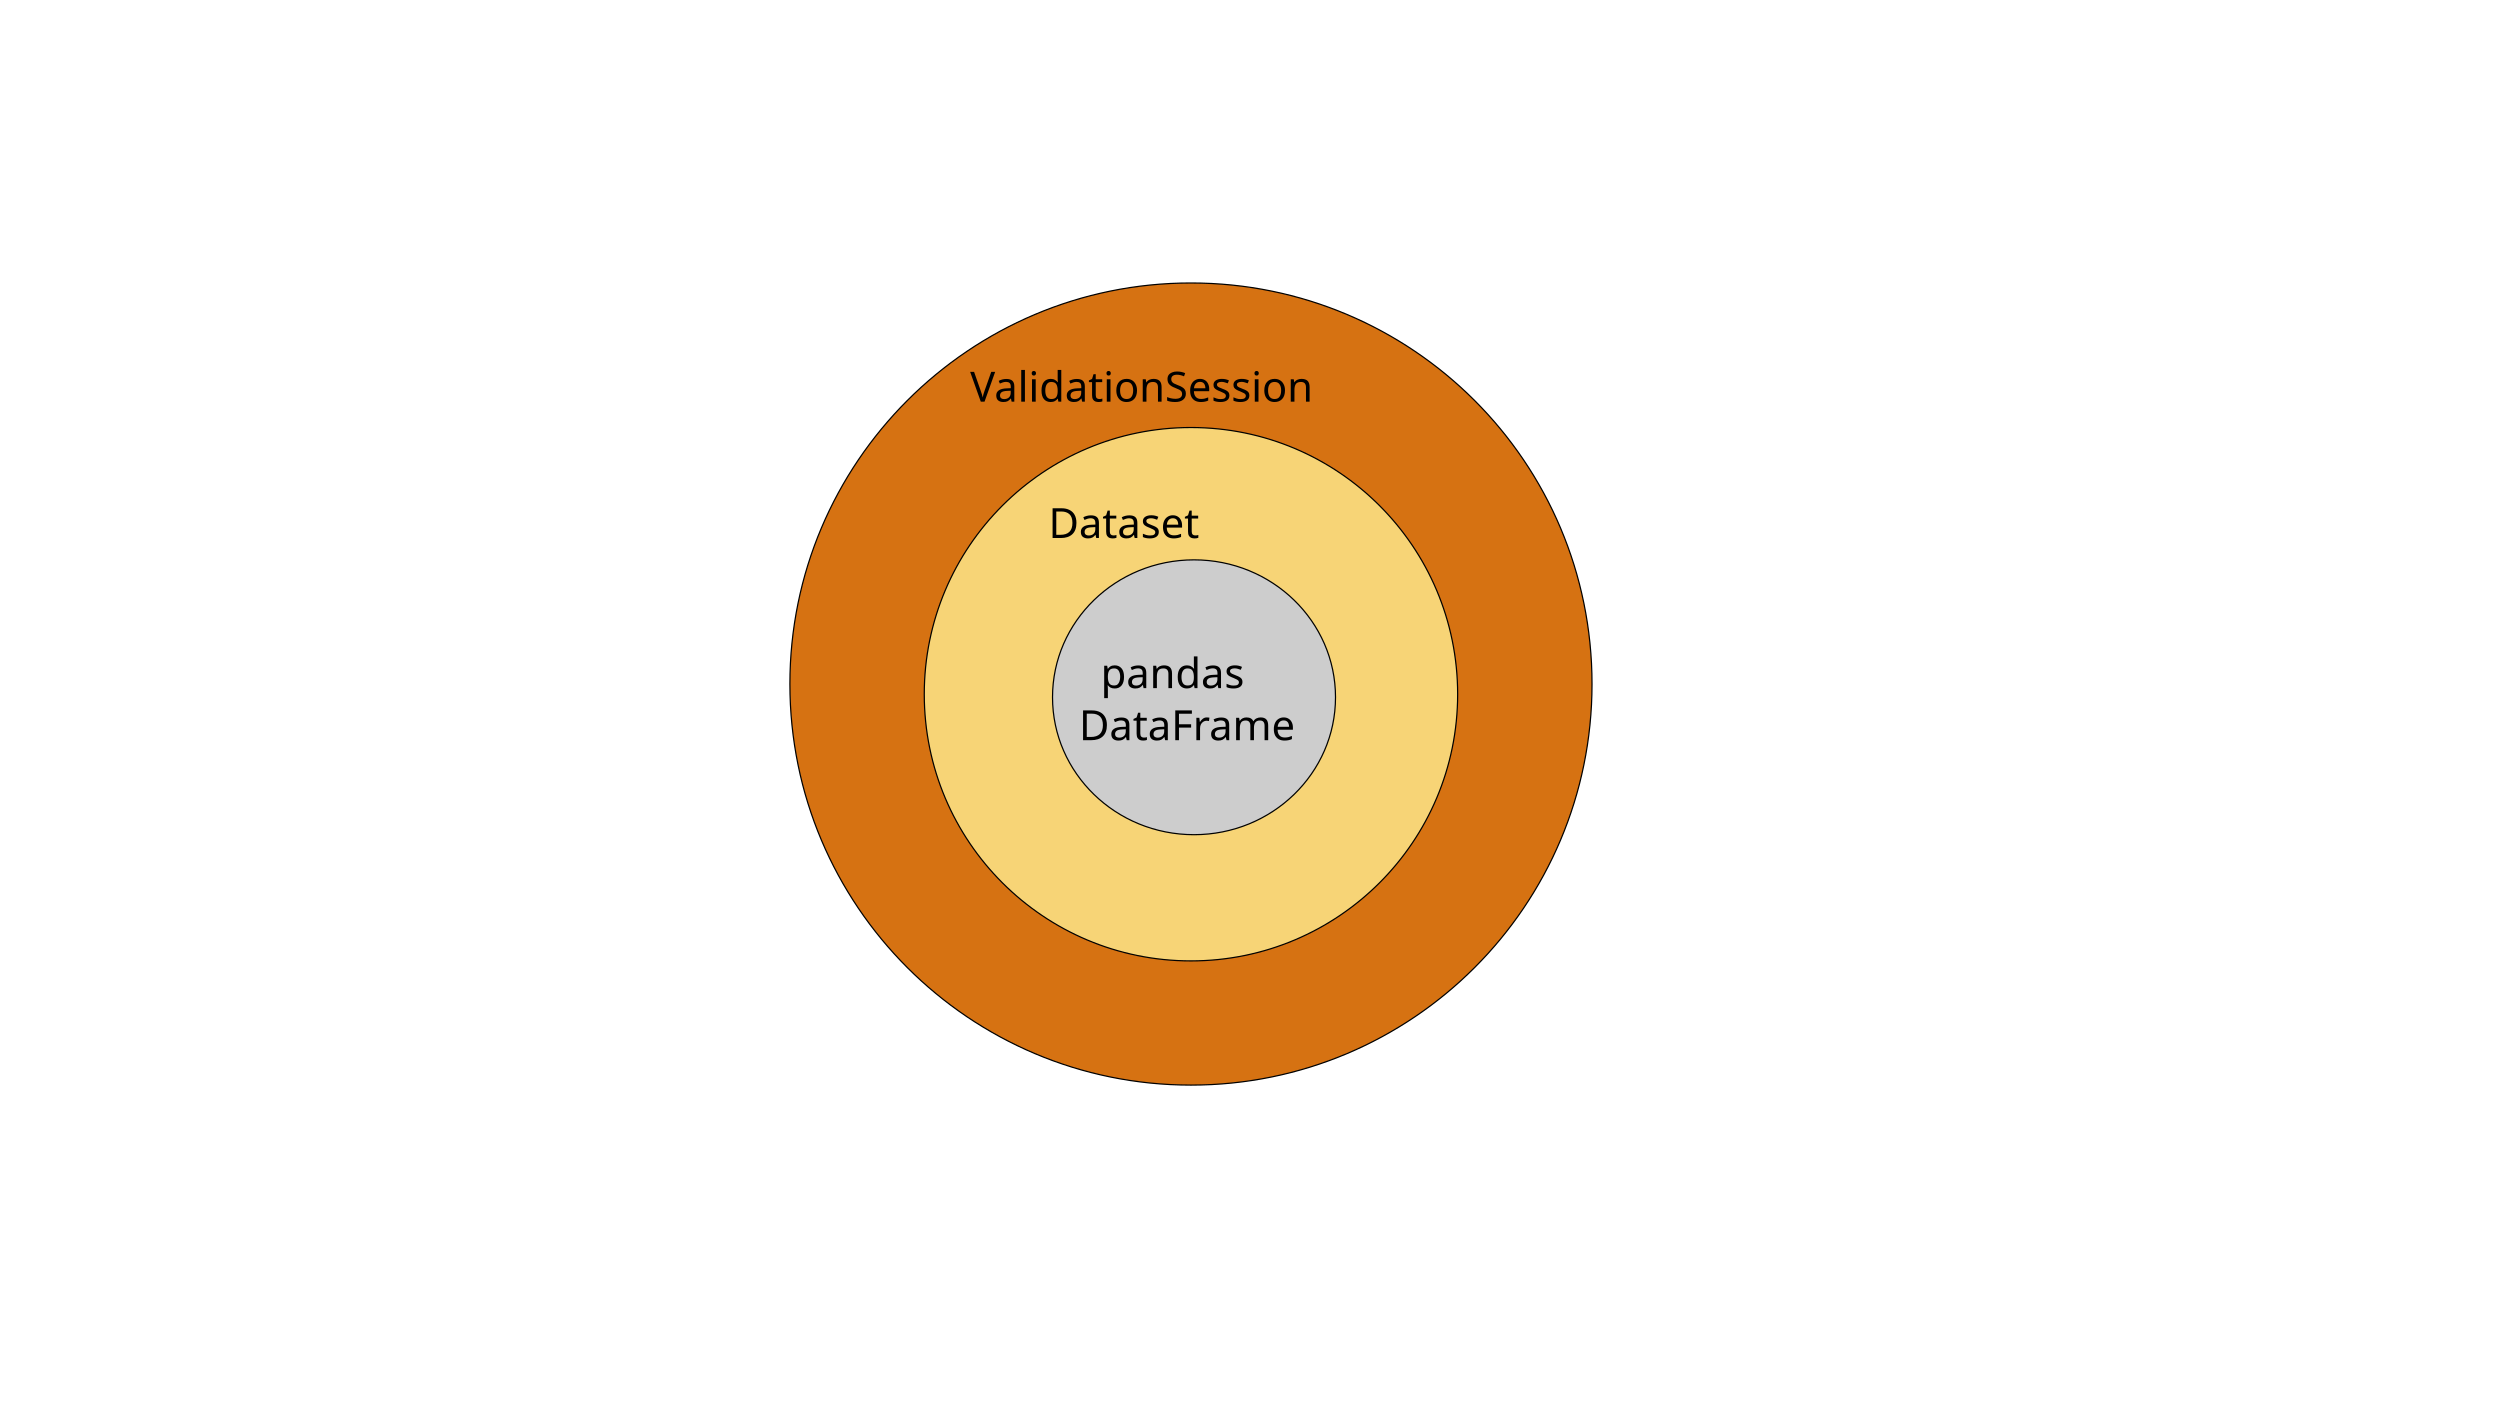
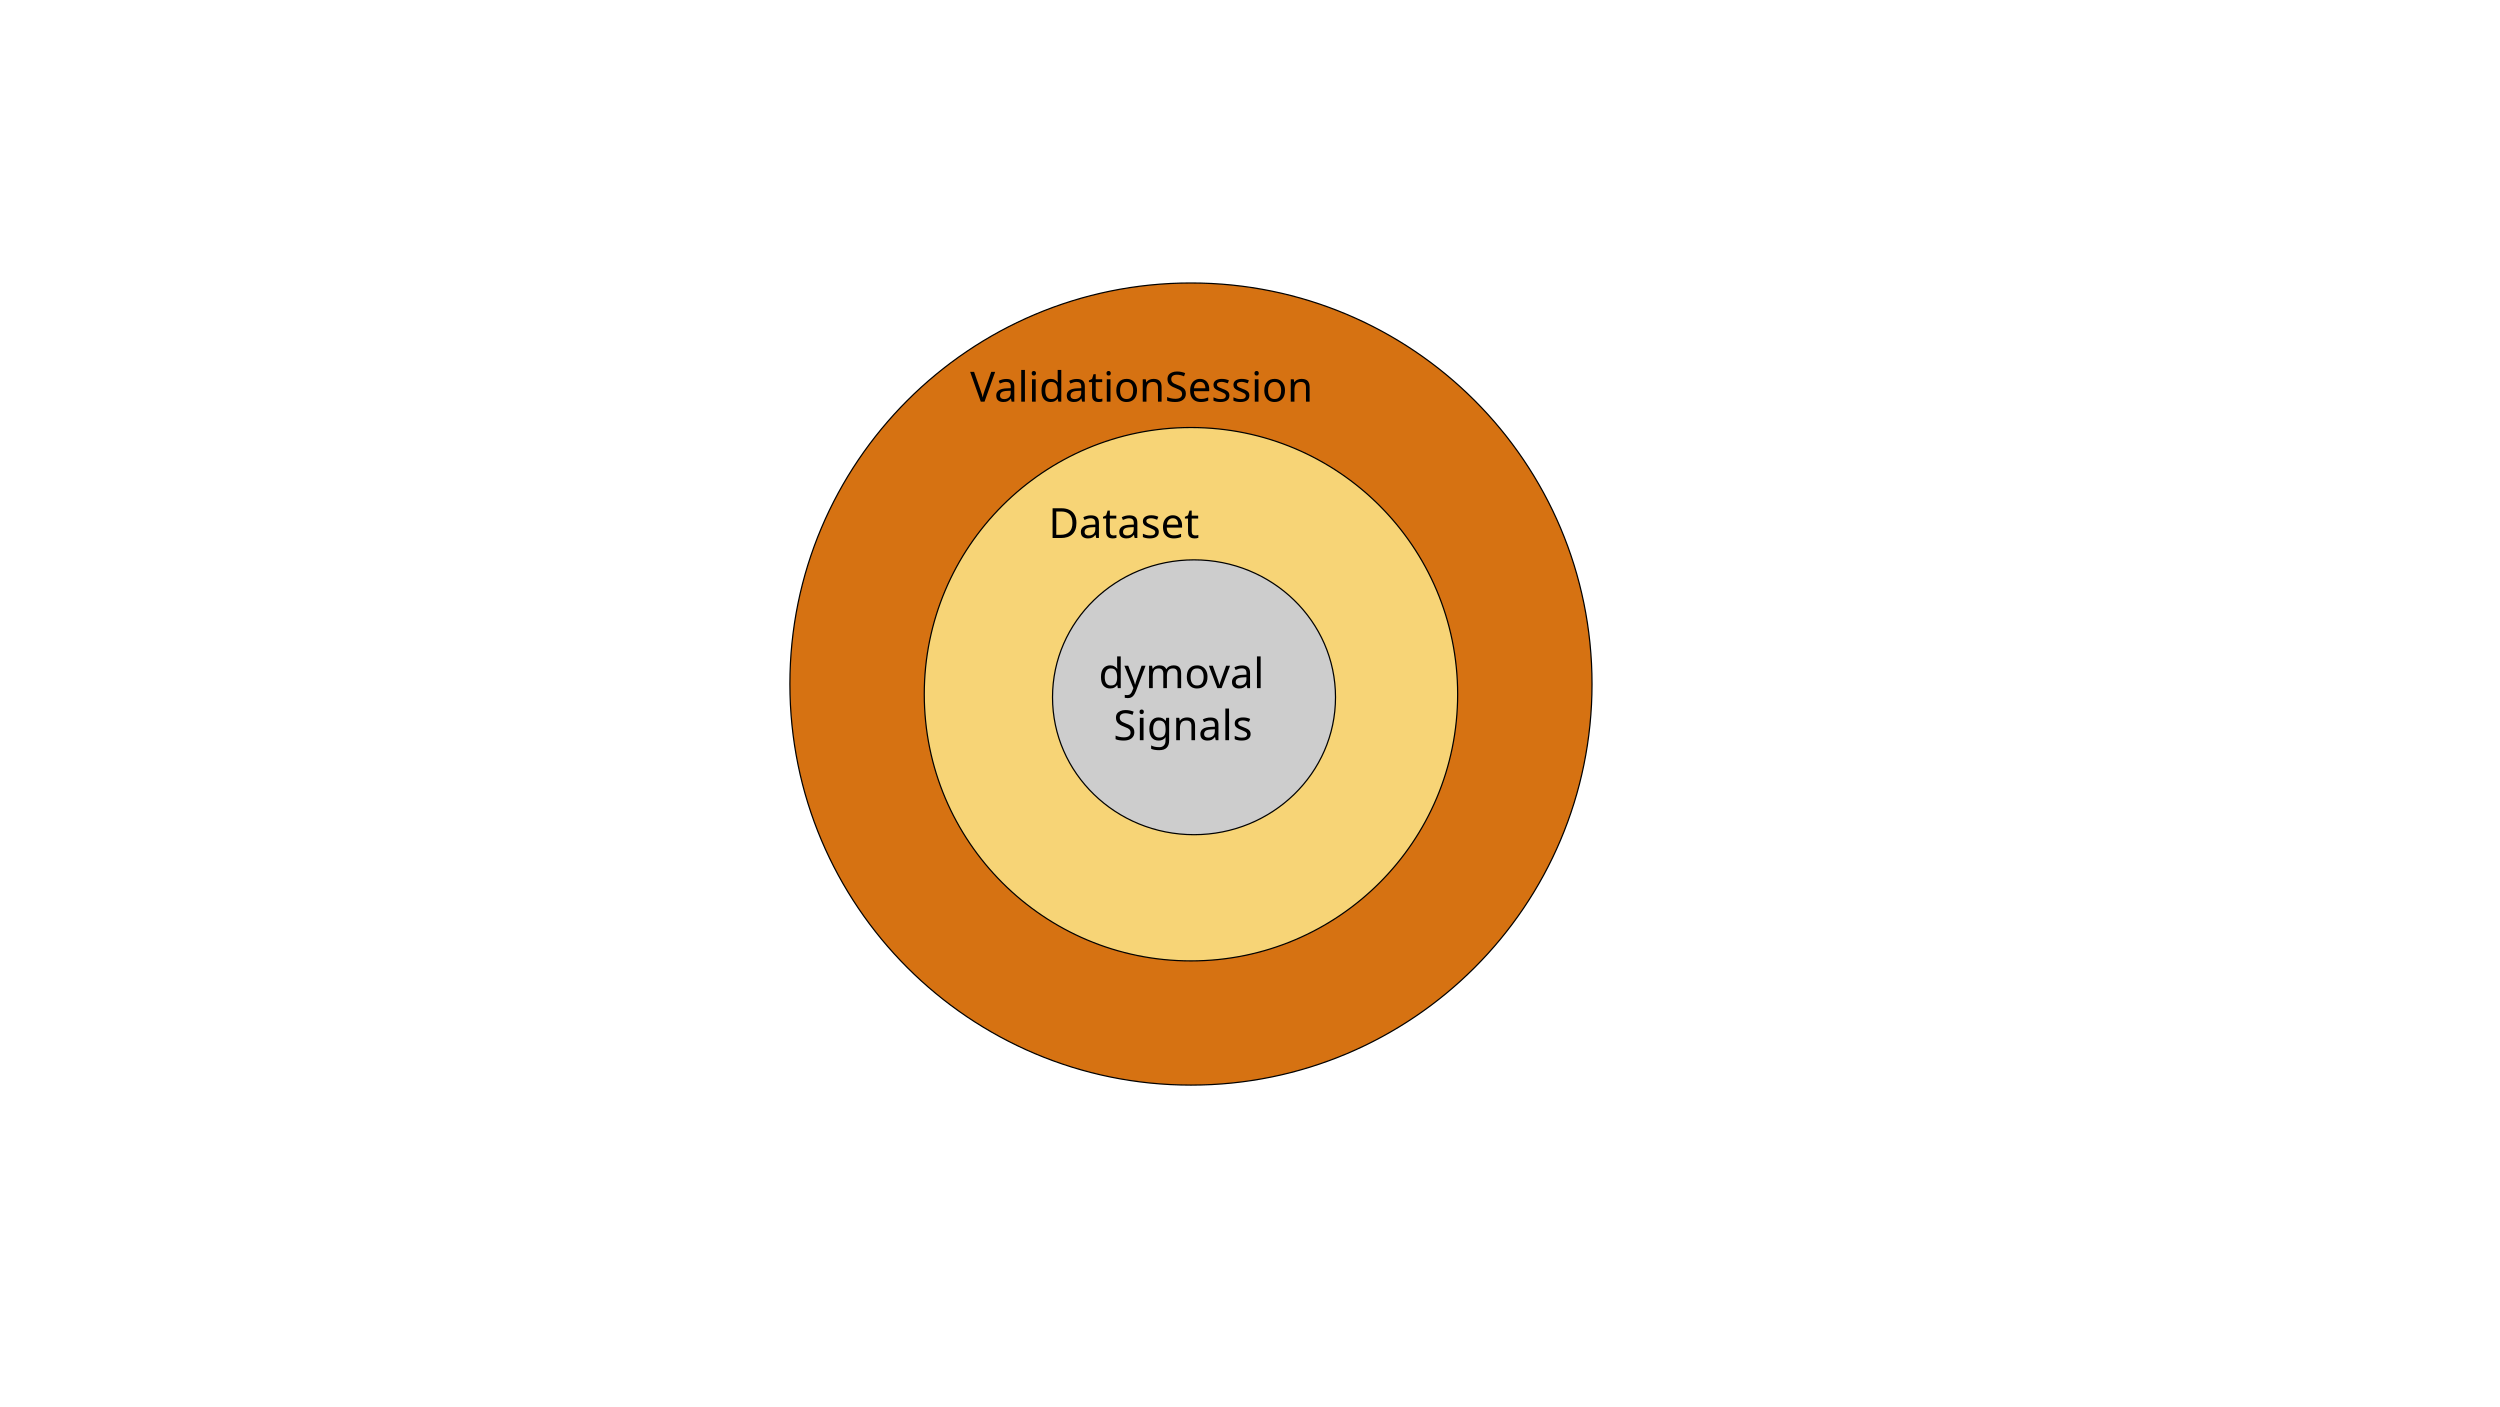
<svg xmlns="http://www.w3.org/2000/svg" width="1920" height="1080" viewBox="0 0 508 285.75" version="1.1" id="svg5">
  <defs id="defs2" />
  <g id="layer1">
    <circle style="fill:#d67212;fill-opacity:1;stroke:#000000;stroke-width:0.25" id="path5126" cx="242.003" cy="138.997" r="81.495" />
    <circle style="fill:#f7d476;fill-opacity:1;stroke:#000000;stroke-width:0.25" id="path5130" cx="242.003" cy="141.065" r="54.192" />
    <ellipse style="fill:#cdcdcd;stroke:#000000;stroke-width:0.25" id="path5130-3" cx="242.624" cy="141.686" rx="28.751" ry="27.923" />
    <text xml:space="preserve" style="font-style:normal;font-variant:normal;font-weight:normal;font-stretch:normal;font-size:8.467px;line-height:1.25;font-family:sans-serif;-inkscape-font-specification:'sans-serif, Normal';font-variant-ligatures:normal;font-variant-caps:normal;font-variant-numeric:normal;font-variant-east-asian:normal;fill:#000000;fill-opacity:1;stroke:none;stroke-width:0.265" x="219.251" y="139.824" id="text5208">
-       <tspan id="tspan5687" x="219.251" y="139.824">  pandas</tspan>
-       <tspan id="tspan5689" x="219.251" y="150.407">DataFrame</tspan>
+       <tspan id="tspan5687" x="223.251" y="139.824">dymoval</tspan>
+       <tspan id="tspan5689" x="226.251" y="150.407">Signals</tspan>
    </text>
    <text xml:space="preserve" style="font-style:normal;font-variant:normal;font-weight:normal;font-stretch:normal;font-size:8.467px;line-height:1.25;font-family:sans-serif;-inkscape-font-specification:'sans-serif, Normal';font-variant-ligatures:normal;font-variant-caps:normal;font-variant-numeric:normal;font-variant-east-asian:normal;fill:#000000;fill-opacity:1;stroke:none;stroke-width:0.265" x="213.057" y="109.33" id="text5208-6">
      <tspan id="tspan5289" x="213.057" y="109.33">Dataset</tspan>
    </text>
    <text xml:space="preserve" style="font-style:normal;font-variant:normal;font-weight:normal;font-stretch:normal;font-size:8.467px;line-height:1.25;font-family:sans-serif;-inkscape-font-specification:'sans-serif, Normal';font-variant-ligatures:normal;font-variant-caps:normal;font-variant-numeric:normal;font-variant-east-asian:normal;fill:#000000;fill-opacity:1;stroke:none;stroke-width:0.265" x="197.136" y="81.613" id="text5208-6-8">
      <tspan id="tspan5322" x="197.136" y="81.613">ValidationSession</tspan>
    </text>
  </g>
</svg>
